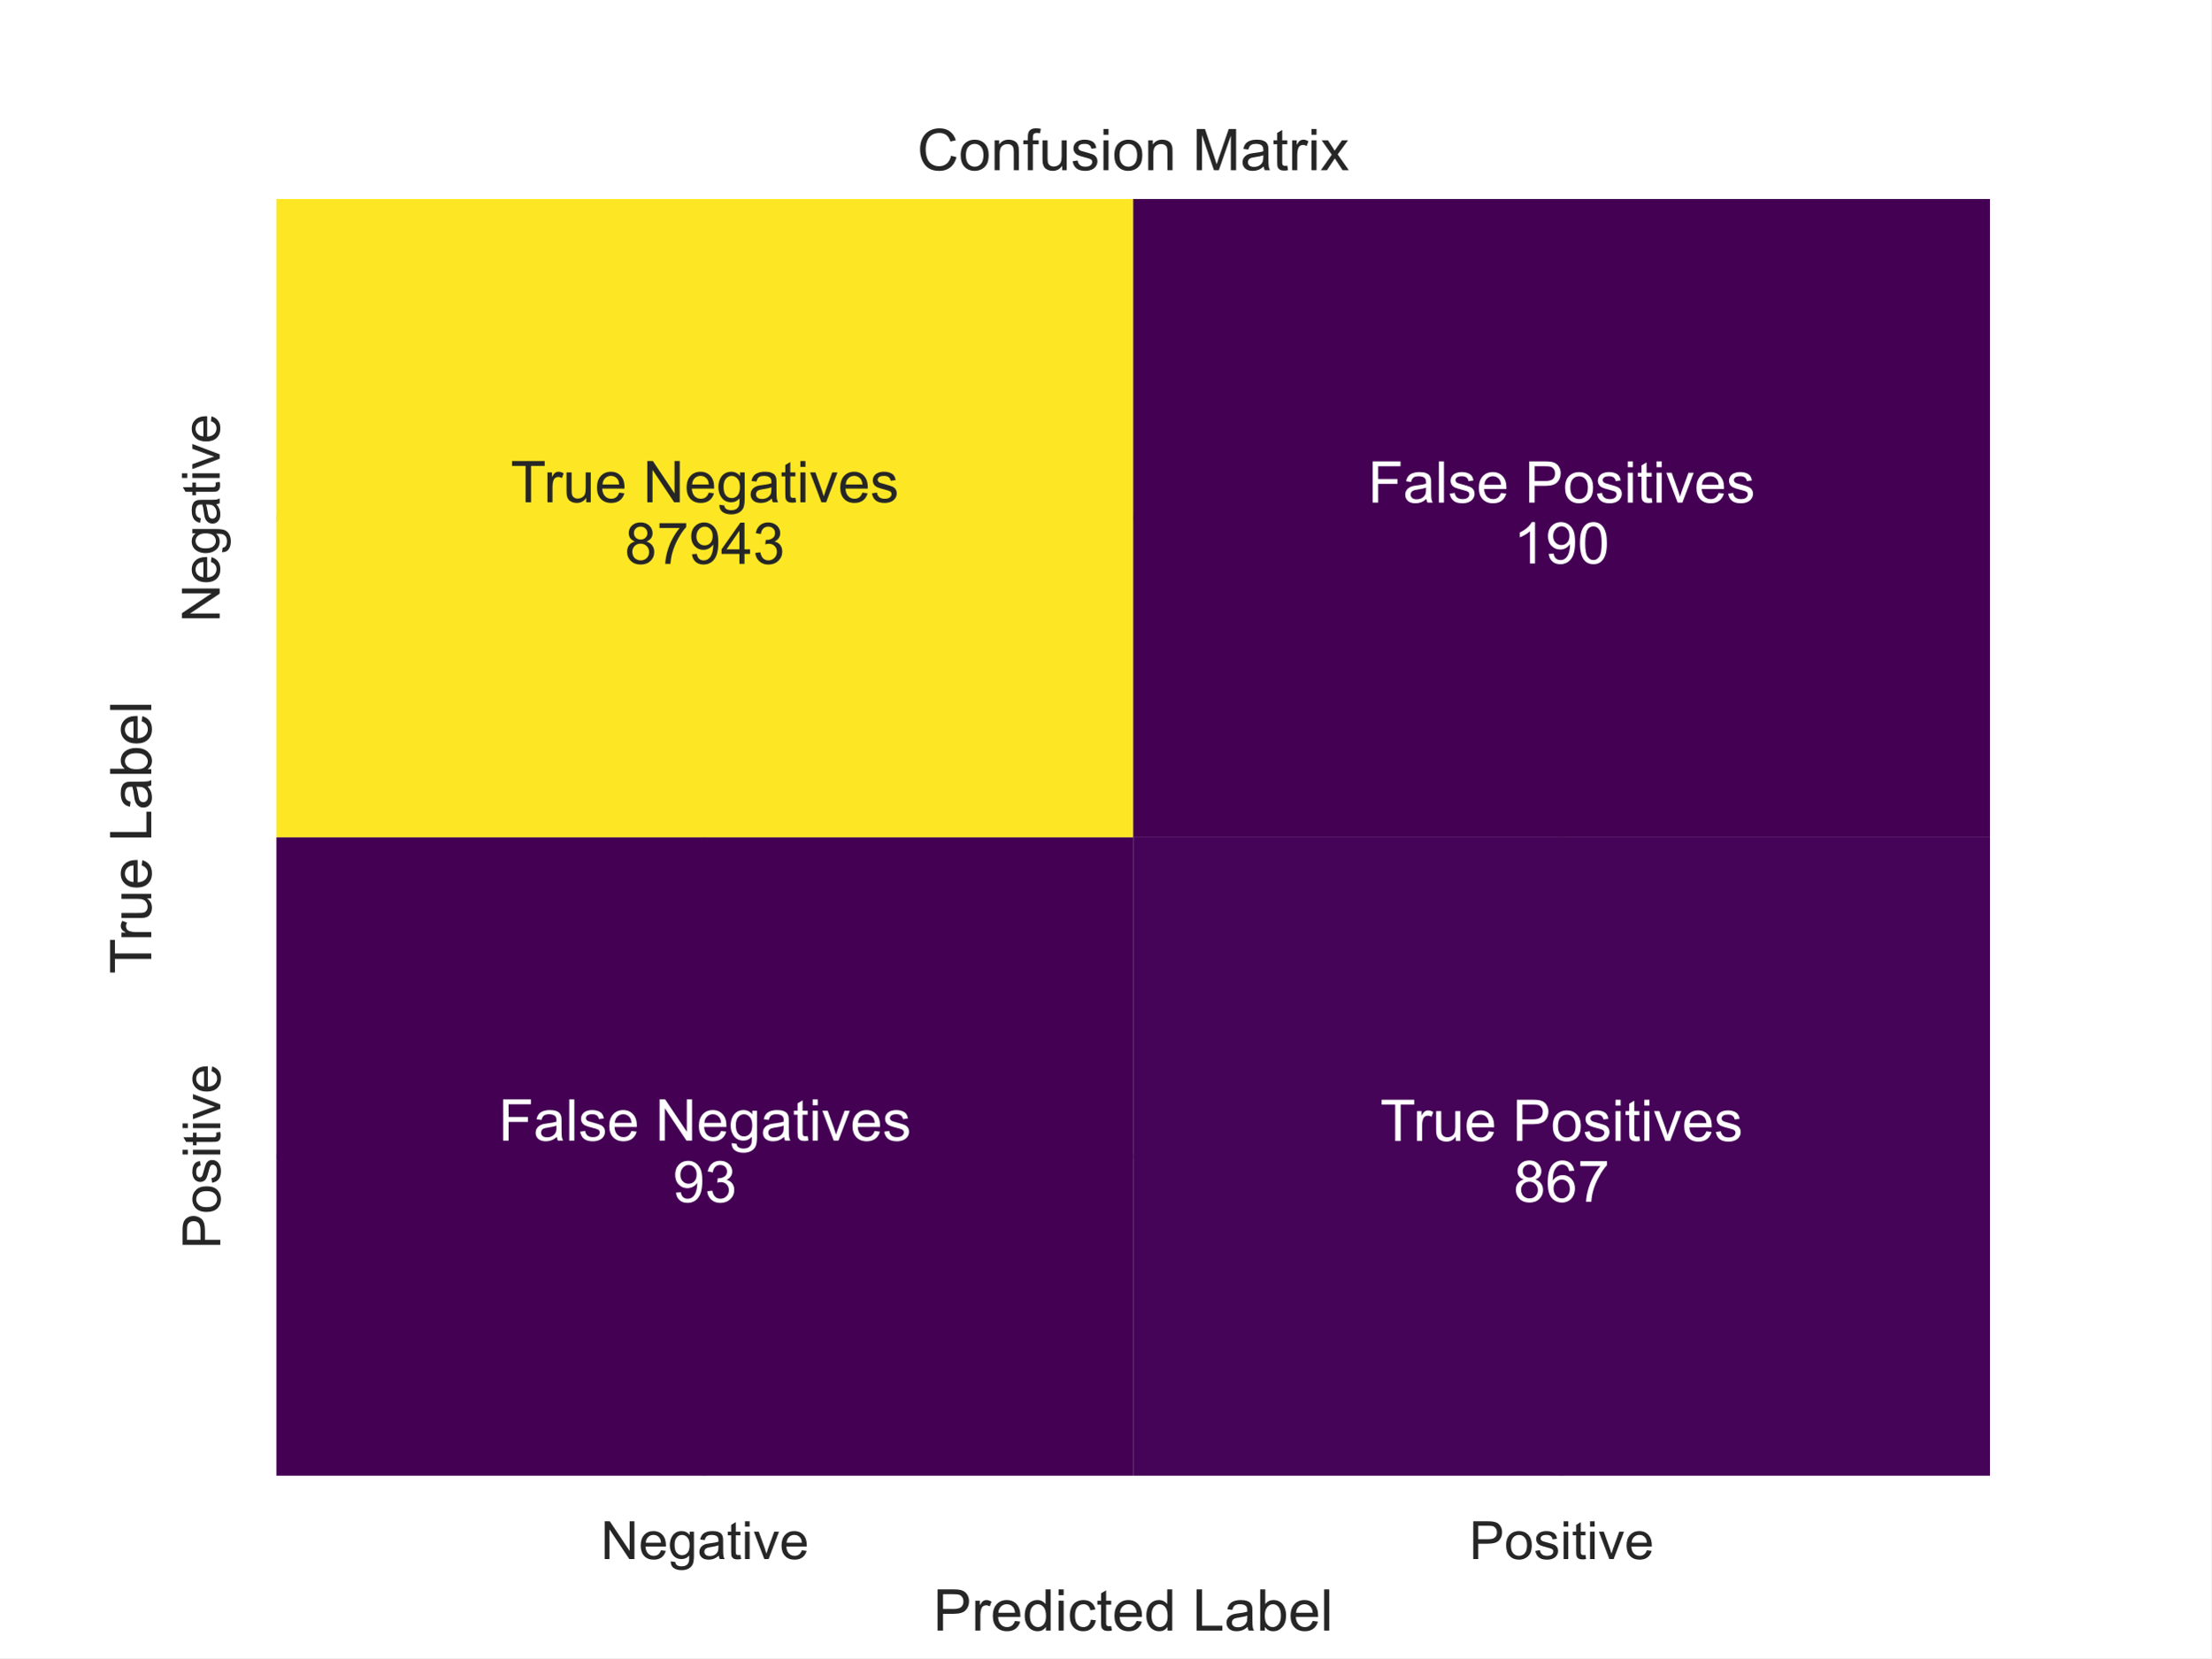
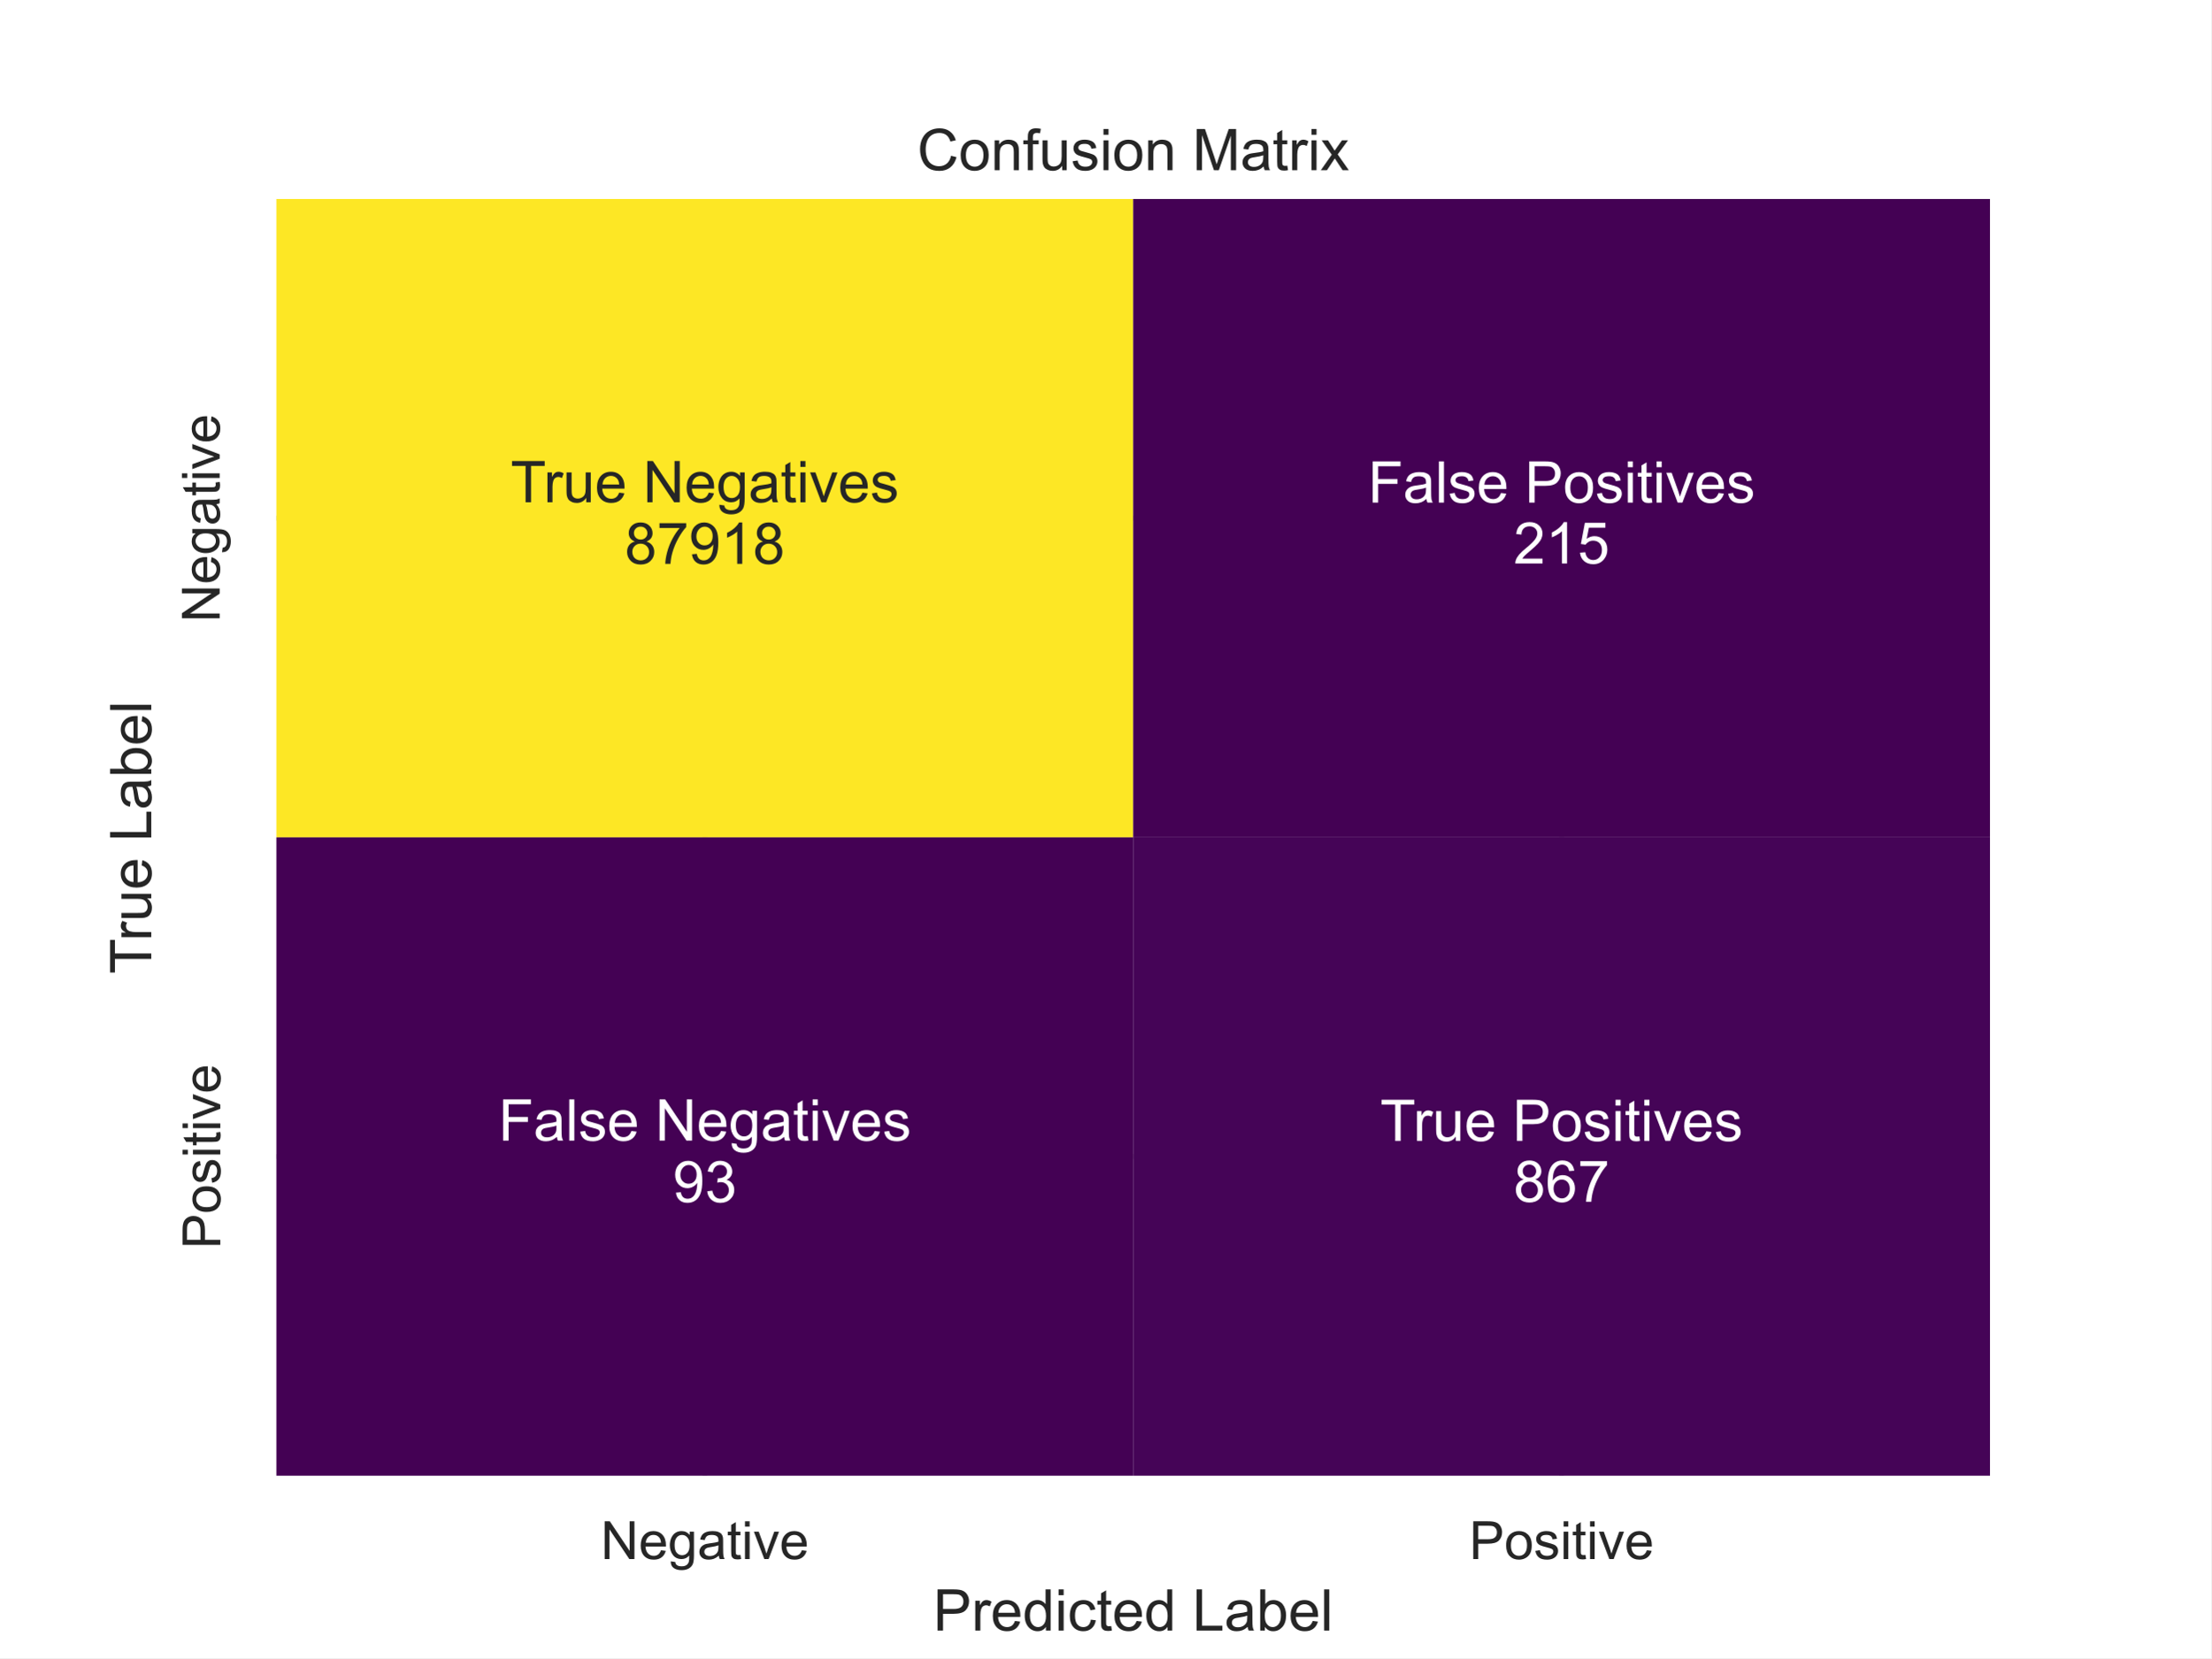
<svg xmlns="http://www.w3.org/2000/svg" xmlns:xlink="http://www.w3.org/1999/xlink" width="460.8pt" height="345.6pt" viewBox="0 0 460.8 345.6" version="1.1">
  <defs>
    <style type="text/css">*{stroke-linejoin: round; stroke-linecap: butt}</style>
  </defs>
  <g id="figure_1">
    <g id="patch_1">
      <path d="M 0 345.6  L 460.8 345.6  L 460.8 0  L 0 0  z " style="fill: #ffffff" />
    </g>
    <g id="axes_1">
      <g id="patch_2">
        <path d="M 57.6 307.584  L 414.72 307.584  L 414.72 41.472  L 57.6 41.472  z " style="fill: #ffffff" />
      </g>
      <g id="matplotlib.axis_1">
        <g id="xtick_1">
          <g id="line2d_1">
-             <path d="M 146.88 307.584  L 146.88 41.472  " clip-path="url(#p9c36a81663)" style="fill: none; stroke: #cccccc; stroke-linecap: round" />
+             <path d="M 146.88 307.584  L 146.88 41.472  " clip-path="url(#p0168063272)" style="fill: none; stroke: #cccccc; stroke-linecap: round" />
          </g>
          <g id="text_1">
            <g style="fill: #262626" transform="translate(125.1739 324.9576) scale(0.11 -0.11)">
              <defs>
                <path id="ArialMT-4e" d="M 488 0  L 488 4581  L 1109 4581  L 3516 984  L 3516 4581  L 4097 4581  L 4097 0  L 3475 0  L 1069 3600  L 1069 0  L 488 0  z " transform="scale(0.015625)" />
                <path id="ArialMT-65" d="M 2694 1069  L 3275 997  Q 3138 488 2766 206  Q 2394 -75 1816 -75  Q 1088 -75 661 373  Q 234 822 234 1631  Q 234 2469 665 2931  Q 1097 3394 1784 3394  Q 2450 3394 2872 2941  Q 3294 2488 3294 1666  Q 3294 1616 3291 1516  L 816 1516  Q 847 969 1125 678  Q 1403 388 1819 388  Q 2128 388 2347 550  Q 2566 713 2694 1069  z M 847 1978  L 2700 1978  Q 2663 2397 2488 2606  Q 2219 2931 1791 2931  Q 1403 2931 1139 2672  Q 875 2413 847 1978  z " transform="scale(0.015625)" />
                <path id="ArialMT-67" d="M 319 -275  L 866 -356  Q 900 -609 1056 -725  Q 1266 -881 1628 -881  Q 2019 -881 2231 -725  Q 2444 -569 2519 -288  Q 2563 -116 2559 434  Q 2191 0 1641 0  Q 956 0 581 494  Q 206 988 206 1678  Q 206 2153 378 2554  Q 550 2956 876 3175  Q 1203 3394 1644 3394  Q 2231 3394 2613 2919  L 2613 3319  L 3131 3319  L 3131 450  Q 3131 -325 2973 -648  Q 2816 -972 2473 -1159  Q 2131 -1347 1631 -1347  Q 1038 -1347 672 -1080  Q 306 -813 319 -275  z M 784 1719  Q 784 1066 1043 766  Q 1303 466 1694 466  Q 2081 466 2343 764  Q 2606 1063 2606 1700  Q 2606 2309 2336 2618  Q 2066 2928 1684 2928  Q 1309 2928 1046 2623  Q 784 2319 784 1719  z " transform="scale(0.015625)" />
                <path id="ArialMT-61" d="M 2588 409  Q 2275 144 1986 34  Q 1697 -75 1366 -75  Q 819 -75 525 192  Q 231 459 231 875  Q 231 1119 342 1320  Q 453 1522 633 1644  Q 813 1766 1038 1828  Q 1203 1872 1538 1913  Q 2219 1994 2541 2106  Q 2544 2222 2544 2253  Q 2544 2597 2384 2738  Q 2169 2928 1744 2928  Q 1347 2928 1158 2789  Q 969 2650 878 2297  L 328 2372  Q 403 2725 575 2942  Q 747 3159 1072 3276  Q 1397 3394 1825 3394  Q 2250 3394 2515 3294  Q 2781 3194 2906 3042  Q 3031 2891 3081 2659  Q 3109 2516 3109 2141  L 3109 1391  Q 3109 606 3145 398  Q 3181 191 3288 0  L 2700 0  Q 2613 175 2588 409  z M 2541 1666  Q 2234 1541 1622 1453  Q 1275 1403 1131 1340  Q 988 1278 909 1158  Q 831 1038 831 891  Q 831 666 1001 516  Q 1172 366 1500 366  Q 1825 366 2078 508  Q 2331 650 2450 897  Q 2541 1088 2541 1459  L 2541 1666  z " transform="scale(0.015625)" />
                <path id="ArialMT-74" d="M 1650 503  L 1731 6  Q 1494 -44 1306 -44  Q 1000 -44 831 53  Q 663 150 594 308  Q 525 466 525 972  L 525 2881  L 113 2881  L 113 3319  L 525 3319  L 525 4141  L 1084 4478  L 1084 3319  L 1650 3319  L 1650 2881  L 1084 2881  L 1084 941  Q 1084 700 1114 631  Q 1144 563 1211 522  Q 1278 481 1403 481  Q 1497 481 1650 503  z " transform="scale(0.015625)" />
                <path id="ArialMT-69" d="M 425 3934  L 425 4581  L 988 4581  L 988 3934  L 425 3934  z M 425 0  L 425 3319  L 988 3319  L 988 0  L 425 0  z " transform="scale(0.015625)" />
                <path id="ArialMT-76" d="M 1344 0  L 81 3319  L 675 3319  L 1388 1331  Q 1503 1009 1600 663  Q 1675 925 1809 1294  L 2547 3319  L 3125 3319  L 1869 0  L 1344 0  z " transform="scale(0.015625)" />
              </defs>
              <use xlink:href="#ArialMT-4e" />
              <use xlink:href="#ArialMT-65" transform="translate(72.2168 0)" />
              <use xlink:href="#ArialMT-67" transform="translate(127.832 0)" />
              <use xlink:href="#ArialMT-61" transform="translate(183.4473 0)" />
              <use xlink:href="#ArialMT-74" transform="translate(239.0625 0)" />
              <use xlink:href="#ArialMT-69" transform="translate(266.8457 0)" />
              <use xlink:href="#ArialMT-76" transform="translate(289.0625 0)" />
              <use xlink:href="#ArialMT-65" transform="translate(339.0625 0)" />
            </g>
          </g>
        </g>
        <g id="xtick_2">
          <g id="line2d_2">
-             <path d="M 325.44 307.584  L 325.44 41.472  " clip-path="url(#p9c36a81663)" style="fill: none; stroke: #cccccc; stroke-linecap: round" />
+             <path d="M 325.44 307.584  L 325.44 41.472  " clip-path="url(#p0168063272)" style="fill: none; stroke: #cccccc; stroke-linecap: round" />
          </g>
          <g id="text_2">
            <g style="fill: #262626" transform="translate(306.1823 324.9576) scale(0.11 -0.11)">
              <defs>
                <path id="ArialMT-50" d="M 494 0  L 494 4581  L 2222 4581  Q 2678 4581 2919 4538  Q 3256 4481 3484 4323  Q 3713 4166 3852 3881  Q 3991 3597 3991 3256  Q 3991 2672 3619 2267  Q 3247 1863 2275 1863  L 1100 1863  L 1100 0  L 494 0  z M 1100 2403  L 2284 2403  Q 2872 2403 3119 2622  Q 3366 2841 3366 3238  Q 3366 3525 3220 3729  Q 3075 3934 2838 4000  Q 2684 4041 2272 4041  L 1100 4041  L 1100 2403  z " transform="scale(0.015625)" />
                <path id="ArialMT-6f" d="M 213 1659  Q 213 2581 725 3025  Q 1153 3394 1769 3394  Q 2453 3394 2887 2945  Q 3322 2497 3322 1706  Q 3322 1066 3130 698  Q 2938 331 2570 128  Q 2203 -75 1769 -75  Q 1072 -75 642 372  Q 213 819 213 1659  z M 791 1659  Q 791 1022 1069 705  Q 1347 388 1769 388  Q 2188 388 2466 706  Q 2744 1025 2744 1678  Q 2744 2294 2464 2611  Q 2184 2928 1769 2928  Q 1347 2928 1069 2612  Q 791 2297 791 1659  z " transform="scale(0.015625)" />
                <path id="ArialMT-73" d="M 197 991  L 753 1078  Q 800 744 1014 566  Q 1228 388 1613 388  Q 2000 388 2187 545  Q 2375 703 2375 916  Q 2375 1106 2209 1216  Q 2094 1291 1634 1406  Q 1016 1563 777 1677  Q 538 1791 414 1992  Q 291 2194 291 2438  Q 291 2659 392 2848  Q 494 3038 669 3163  Q 800 3259 1026 3326  Q 1253 3394 1513 3394  Q 1903 3394 2198 3281  Q 2494 3169 2634 2976  Q 2775 2784 2828 2463  L 2278 2388  Q 2241 2644 2061 2787  Q 1881 2931 1553 2931  Q 1166 2931 1000 2803  Q 834 2675 834 2503  Q 834 2394 903 2306  Q 972 2216 1119 2156  Q 1203 2125 1616 2013  Q 2213 1853 2448 1751  Q 2684 1650 2818 1456  Q 2953 1263 2953 975  Q 2953 694 2789 445  Q 2625 197 2315 61  Q 2006 -75 1616 -75  Q 969 -75 630 194  Q 291 463 197 991  z " transform="scale(0.015625)" />
              </defs>
              <use xlink:href="#ArialMT-50" />
              <use xlink:href="#ArialMT-6f" transform="translate(66.69922 0)" />
              <use xlink:href="#ArialMT-73" transform="translate(122.3145 0)" />
              <use xlink:href="#ArialMT-69" transform="translate(172.3145 0)" />
              <use xlink:href="#ArialMT-74" transform="translate(194.5312 0)" />
              <use xlink:href="#ArialMT-69" transform="translate(222.3145 0)" />
              <use xlink:href="#ArialMT-76" transform="translate(244.5312 0)" />
              <use xlink:href="#ArialMT-65" transform="translate(294.5312 0)" />
            </g>
          </g>
        </g>
        <g id="text_3">
          <g style="fill: #262626" transform="translate(194.4675 339.8621) scale(0.12 -0.12)">
            <defs>
              <path id="ArialMT-72" d="M 416 0  L 416 3319  L 922 3319  L 922 2816  Q 1116 3169 1280 3281  Q 1444 3394 1641 3394  Q 1925 3394 2219 3213  L 2025 2691  Q 1819 2813 1613 2813  Q 1428 2813 1281 2702  Q 1134 2591 1072 2394  Q 978 2094 978 1738  L 978 0  L 416 0  z " transform="scale(0.015625)" />
              <path id="ArialMT-64" d="M 2575 0  L 2575 419  Q 2259 -75 1647 -75  Q 1250 -75 917 144  Q 584 363 401 755  Q 219 1147 219 1656  Q 219 2153 384 2558  Q 550 2963 881 3178  Q 1213 3394 1622 3394  Q 1922 3394 2156 3267  Q 2391 3141 2538 2938  L 2538 4581  L 3097 4581  L 3097 0  L 2575 0  z M 797 1656  Q 797 1019 1065 703  Q 1334 388 1700 388  Q 2069 388 2326 689  Q 2584 991 2584 1609  Q 2584 2291 2321 2609  Q 2059 2928 1675 2928  Q 1300 2928 1048 2622  Q 797 2316 797 1656  z " transform="scale(0.015625)" />
              <path id="ArialMT-63" d="M 2588 1216  L 3141 1144  Q 3050 572 2676 248  Q 2303 -75 1759 -75  Q 1078 -75 664 370  Q 250 816 250 1647  Q 250 2184 428 2587  Q 606 2991 970 3192  Q 1334 3394 1763 3394  Q 2303 3394 2647 3120  Q 2991 2847 3088 2344  L 2541 2259  Q 2463 2594 2264 2762  Q 2066 2931 1784 2931  Q 1359 2931 1093 2626  Q 828 2322 828 1663  Q 828 994 1084 691  Q 1341 388 1753 388  Q 2084 388 2306 591  Q 2528 794 2588 1216  z " transform="scale(0.015625)" />
              <path id="ArialMT-20" transform="scale(0.015625)" />
              <path id="ArialMT-4c" d="M 469 0  L 469 4581  L 1075 4581  L 1075 541  L 3331 541  L 3331 0  L 469 0  z " transform="scale(0.015625)" />
              <path id="ArialMT-62" d="M 941 0  L 419 0  L 419 4581  L 981 4581  L 981 2947  Q 1338 3394 1891 3394  Q 2197 3394 2470 3270  Q 2744 3147 2920 2923  Q 3097 2700 3197 2384  Q 3297 2069 3297 1709  Q 3297 856 2875 390  Q 2453 -75 1863 -75  Q 1275 -75 941 416  L 941 0  z M 934 1684  Q 934 1088 1097 822  Q 1363 388 1816 388  Q 2184 388 2453 708  Q 2722 1028 2722 1663  Q 2722 2313 2464 2622  Q 2206 2931 1841 2931  Q 1472 2931 1203 2611  Q 934 2291 934 1684  z " transform="scale(0.015625)" />
              <path id="ArialMT-6c" d="M 409 0  L 409 4581  L 972 4581  L 972 0  L 409 0  z " transform="scale(0.015625)" />
            </defs>
            <use xlink:href="#ArialMT-50" />
            <use xlink:href="#ArialMT-72" transform="translate(66.69922 0)" />
            <use xlink:href="#ArialMT-65" transform="translate(100 0)" />
            <use xlink:href="#ArialMT-64" transform="translate(155.6152 0)" />
            <use xlink:href="#ArialMT-69" transform="translate(211.2305 0)" />
            <use xlink:href="#ArialMT-63" transform="translate(233.4473 0)" />
            <use xlink:href="#ArialMT-74" transform="translate(283.4473 0)" />
            <use xlink:href="#ArialMT-65" transform="translate(311.2305 0)" />
            <use xlink:href="#ArialMT-64" transform="translate(366.8457 0)" />
            <use xlink:href="#ArialMT-20" transform="translate(422.4609 0)" />
            <use xlink:href="#ArialMT-4c" transform="translate(450.2441 0)" />
            <use xlink:href="#ArialMT-61" transform="translate(505.8594 0)" />
            <use xlink:href="#ArialMT-62" transform="translate(561.4746 0)" />
            <use xlink:href="#ArialMT-65" transform="translate(617.0898 0)" />
            <use xlink:href="#ArialMT-6c" transform="translate(672.7051 0)" />
          </g>
        </g>
      </g>
      <g id="matplotlib.axis_2">
        <g id="ytick_1">
          <g id="line2d_3">
-             <path d="M 57.6 108  L 414.72 108  " clip-path="url(#p9c36a81663)" style="fill: none; stroke: #cccccc; stroke-linecap: round" />
+             <path d="M 57.6 108  L 414.72 108  " clip-path="url(#p0168063272)" style="fill: none; stroke: #cccccc; stroke-linecap: round" />
          </g>
          <g id="text_4">
            <g style="fill: #262626" transform="translate(45.78484 129.7061) rotate(-90) scale(0.11 -0.11)">
              <use xlink:href="#ArialMT-4e" />
              <use xlink:href="#ArialMT-65" transform="translate(72.2168 0)" />
              <use xlink:href="#ArialMT-67" transform="translate(127.832 0)" />
              <use xlink:href="#ArialMT-61" transform="translate(183.4473 0)" />
              <use xlink:href="#ArialMT-74" transform="translate(239.0625 0)" />
              <use xlink:href="#ArialMT-69" transform="translate(266.8457 0)" />
              <use xlink:href="#ArialMT-76" transform="translate(289.0625 0)" />
              <use xlink:href="#ArialMT-65" transform="translate(339.0625 0)" />
            </g>
          </g>
        </g>
        <g id="ytick_2">
          <g id="line2d_4">
-             <path d="M 57.6 241.056  L 414.72 241.056  " clip-path="url(#p9c36a81663)" style="fill: none; stroke: #cccccc; stroke-linecap: round" />
+             <path d="M 57.6 241.056  L 414.72 241.056  " clip-path="url(#p0168063272)" style="fill: none; stroke: #cccccc; stroke-linecap: round" />
          </g>
          <g id="text_5">
            <g style="fill: #262626" transform="translate(45.91375 260.3137) rotate(-90) scale(0.11 -0.11)">
              <use xlink:href="#ArialMT-50" />
              <use xlink:href="#ArialMT-6f" transform="translate(66.69922 0)" />
              <use xlink:href="#ArialMT-73" transform="translate(122.3145 0)" />
              <use xlink:href="#ArialMT-69" transform="translate(172.3145 0)" />
              <use xlink:href="#ArialMT-74" transform="translate(194.5312 0)" />
              <use xlink:href="#ArialMT-69" transform="translate(222.3145 0)" />
              <use xlink:href="#ArialMT-76" transform="translate(244.5312 0)" />
              <use xlink:href="#ArialMT-65" transform="translate(294.5312 0)" />
            </g>
          </g>
        </g>
        <g id="text_6">
          <g style="fill: #262626" transform="translate(31.52625 202.9849) rotate(-90) scale(0.12 -0.12)">
            <defs>
              <path id="ArialMT-54" d="M 1659 0  L 1659 4041  L 150 4041  L 150 4581  L 3781 4581  L 3781 4041  L 2266 4041  L 2266 0  L 1659 0  z " transform="scale(0.015625)" />
              <path id="ArialMT-75" d="M 2597 0  L 2597 488  Q 2209 -75 1544 -75  Q 1250 -75 995 37  Q 741 150 617 320  Q 494 491 444 738  Q 409 903 409 1263  L 409 3319  L 972 3319  L 972 1478  Q 972 1038 1006 884  Q 1059 663 1231 536  Q 1403 409 1656 409  Q 1909 409 2131 539  Q 2353 669 2445 892  Q 2538 1116 2538 1541  L 2538 3319  L 3100 3319  L 3100 0  L 2597 0  z " transform="scale(0.015625)" />
            </defs>
            <use xlink:href="#ArialMT-54" />
            <use xlink:href="#ArialMT-72" transform="translate(57.33398 0)" />
            <use xlink:href="#ArialMT-75" transform="translate(90.63477 0)" />
            <use xlink:href="#ArialMT-65" transform="translate(146.25 0)" />
            <use xlink:href="#ArialMT-20" transform="translate(201.8652 0)" />
            <use xlink:href="#ArialMT-4c" transform="translate(229.6484 0)" />
            <use xlink:href="#ArialMT-61" transform="translate(285.2637 0)" />
            <use xlink:href="#ArialMT-62" transform="translate(340.8789 0)" />
            <use xlink:href="#ArialMT-65" transform="translate(396.4941 0)" />
            <use xlink:href="#ArialMT-6c" transform="translate(452.1094 0)" />
          </g>
        </g>
      </g>
      <g id="QuadMesh_1">
-         <path d="M 57.6 41.472  L 236.16 41.472  L 236.16 174.528  L 57.6 174.528  L 57.6 41.472  " clip-path="url(#p9c36a81663)" style="fill: #fde725" />
-         <path d="M 236.16 41.472  L 414.72 41.472  L 414.72 174.528  L 236.16 174.528  L 236.16 41.472  " clip-path="url(#p9c36a81663)" style="fill: #440154" />
-         <path d="M 57.6 174.528  L 236.16 174.528  L 236.16 307.584  L 57.6 307.584  L 57.6 174.528  " clip-path="url(#p9c36a81663)" style="fill: #440154" />
-         <path d="M 236.16 174.528  L 414.72 174.528  L 414.72 307.584  L 236.16 307.584  L 236.16 174.528  " clip-path="url(#p9c36a81663)" style="fill: #450457" />
+         <path d="M 57.6 41.472  L 236.16 41.472  L 236.16 174.528  L 57.6 174.528  L 57.6 41.472  " clip-path="url(#p0168063272)" style="fill: #fde725" />
+         <path d="M 236.16 41.472  L 414.72 41.472  L 414.72 174.528  L 236.16 174.528  L 236.16 41.472  " clip-path="url(#p0168063272)" style="fill: #440154" />
+         <path d="M 57.6 174.528  L 236.16 174.528  L 236.16 307.584  L 57.6 307.584  L 57.6 174.528  " clip-path="url(#p0168063272)" style="fill: #440154" />
+         <path d="M 236.16 174.528  L 414.72 174.528  L 414.72 307.584  L 236.16 307.584  L 236.16 174.528  " clip-path="url(#p0168063272)" style="fill: #450457" />
      </g>
      <g id="text_7">
        <g style="fill: #262626" transform="translate(106.4231 104.6857) scale(0.12 -0.12)">
          <use xlink:href="#ArialMT-54" />
          <use xlink:href="#ArialMT-72" transform="translate(57.33398 0)" />
          <use xlink:href="#ArialMT-75" transform="translate(90.63477 0)" />
          <use xlink:href="#ArialMT-65" transform="translate(146.25 0)" />
          <use xlink:href="#ArialMT-20" transform="translate(201.8652 0)" />
          <use xlink:href="#ArialMT-4e" transform="translate(229.6484 0)" />
          <use xlink:href="#ArialMT-65" transform="translate(301.8652 0)" />
          <use xlink:href="#ArialMT-67" transform="translate(357.4805 0)" />
          <use xlink:href="#ArialMT-61" transform="translate(413.0957 0)" />
          <use xlink:href="#ArialMT-74" transform="translate(468.7109 0)" />
          <use xlink:href="#ArialMT-69" transform="translate(496.4941 0)" />
          <use xlink:href="#ArialMT-76" transform="translate(518.7109 0)" />
          <use xlink:href="#ArialMT-65" transform="translate(568.7109 0)" />
          <use xlink:href="#ArialMT-73" transform="translate(624.3262 0)" />
        </g>
        <g style="fill: #262626" transform="translate(130.1972 117.5186) scale(0.12 -0.12)">
          <defs>
            <path id="ArialMT-38" d="M 1131 2484  Q 781 2613 612 2850  Q 444 3088 444 3419  Q 444 3919 803 4259  Q 1163 4600 1759 4600  Q 2359 4600 2725 4251  Q 3091 3903 3091 3403  Q 3091 3084 2923 2848  Q 2756 2613 2416 2484  Q 2838 2347 3058 2040  Q 3278 1734 3278 1309  Q 3278 722 2862 322  Q 2447 -78 1769 -78  Q 1091 -78 675 323  Q 259 725 259 1325  Q 259 1772 486 2073  Q 713 2375 1131 2484  z M 1019 3438  Q 1019 3113 1228 2906  Q 1438 2700 1772 2700  Q 2097 2700 2305 2904  Q 2513 3109 2513 3406  Q 2513 3716 2298 3927  Q 2084 4138 1766 4138  Q 1444 4138 1231 3931  Q 1019 3725 1019 3438  z M 838 1322  Q 838 1081 952 856  Q 1066 631 1291 507  Q 1516 384 1775 384  Q 2178 384 2440 643  Q 2703 903 2703 1303  Q 2703 1709 2433 1975  Q 2163 2241 1756 2241  Q 1359 2241 1098 1978  Q 838 1716 838 1322  z " transform="scale(0.015625)" />
            <path id="ArialMT-37" d="M 303 3981  L 303 4522  L 3269 4522  L 3269 4084  Q 2831 3619 2401 2847  Q 1972 2075 1738 1259  Q 1569 684 1522 0  L 944 0  Q 953 541 1156 1306  Q 1359 2072 1739 2783  Q 2119 3494 2547 3981  L 303 3981  z " transform="scale(0.015625)" />
            <path id="ArialMT-39" d="M 350 1059  L 891 1109  Q 959 728 1153 556  Q 1347 384 1650 384  Q 1909 384 2104 503  Q 2300 622 2425 820  Q 2550 1019 2634 1356  Q 2719 1694 2719 2044  Q 2719 2081 2716 2156  Q 2547 1888 2255 1720  Q 1963 1553 1622 1553  Q 1053 1553 659 1965  Q 266 2378 266 3053  Q 266 3750 677 4175  Q 1088 4600 1706 4600  Q 2153 4600 2523 4359  Q 2894 4119 3086 3673  Q 3278 3228 3278 2384  Q 3278 1506 3087 986  Q 2897 466 2520 194  Q 2144 -78 1638 -78  Q 1100 -78 759 220  Q 419 519 350 1059  z M 2653 3081  Q 2653 3566 2395 3850  Q 2138 4134 1775 4134  Q 1400 4134 1122 3828  Q 844 3522 844 3034  Q 844 2597 1108 2323  Q 1372 2050 1759 2050  Q 2150 2050 2401 2323  Q 2653 2597 2653 3081  z " transform="scale(0.015625)" />
-             <path id="ArialMT-34" d="M 2069 0  L 2069 1097  L 81 1097  L 81 1613  L 2172 4581  L 2631 4581  L 2631 1613  L 3250 1613  L 3250 1097  L 2631 1097  L 2631 0  L 2069 0  z M 2069 1613  L 2069 3678  L 634 1613  L 2069 1613  z " transform="scale(0.015625)" />
-             <path id="ArialMT-33" d="M 269 1209  L 831 1284  Q 928 806 1161 595  Q 1394 384 1728 384  Q 2125 384 2398 659  Q 2672 934 2672 1341  Q 2672 1728 2419 1979  Q 2166 2231 1775 2231  Q 1616 2231 1378 2169  L 1441 2663  Q 1497 2656 1531 2656  Q 1891 2656 2178 2843  Q 2466 3031 2466 3422  Q 2466 3731 2256 3934  Q 2047 4138 1716 4138  Q 1388 4138 1169 3931  Q 950 3725 888 3313  L 325 3413  Q 428 3978 793 4289  Q 1159 4600 1703 4600  Q 2078 4600 2393 4439  Q 2709 4278 2876 4000  Q 3044 3722 3044 3409  Q 3044 3113 2884 2869  Q 2725 2625 2413 2481  Q 2819 2388 3044 2092  Q 3269 1797 3269 1353  Q 3269 753 2831 336  Q 2394 -81 1725 -81  Q 1122 -81 723 278  Q 325 638 269 1209  z " transform="scale(0.015625)" />
+             <path id="ArialMT-31" d="M 2384 0  L 1822 0  L 1822 3584  Q 1619 3391 1289 3197  Q 959 3003 697 2906  L 697 3450  Q 1169 3672 1522 3987  Q 1875 4303 2022 4600  L 2384 4600  L 2384 0  z " transform="scale(0.015625)" />
          </defs>
          <use xlink:href="#ArialMT-38" />
          <use xlink:href="#ArialMT-37" transform="translate(55.61523 0)" />
          <use xlink:href="#ArialMT-39" transform="translate(111.2305 0)" />
-           <use xlink:href="#ArialMT-34" transform="translate(166.8457 0)" />
-           <use xlink:href="#ArialMT-33" transform="translate(222.4609 0)" />
+           <use xlink:href="#ArialMT-31" transform="translate(166.8457 0)" />
+           <use xlink:href="#ArialMT-38" transform="translate(222.4609 0)" />
        </g>
      </g>
      <g id="text_8">
        <g style="fill: #ffffff" transform="translate(285.0938 104.7561) scale(0.12 -0.12)">
          <defs>
            <path id="ArialMT-46" d="M 525 0  L 525 4581  L 3616 4581  L 3616 4041  L 1131 4041  L 1131 2622  L 3281 2622  L 3281 2081  L 1131 2081  L 1131 0  L 525 0  z " transform="scale(0.015625)" />
          </defs>
          <use xlink:href="#ArialMT-46" />
          <use xlink:href="#ArialMT-61" transform="translate(61.08398 0)" />
          <use xlink:href="#ArialMT-6c" transform="translate(116.6992 0)" />
          <use xlink:href="#ArialMT-73" transform="translate(138.916 0)" />
          <use xlink:href="#ArialMT-65" transform="translate(188.916 0)" />
          <use xlink:href="#ArialMT-20" transform="translate(244.5312 0)" />
          <use xlink:href="#ArialMT-50" transform="translate(272.3145 0)" />
          <use xlink:href="#ArialMT-6f" transform="translate(339.0137 0)" />
          <use xlink:href="#ArialMT-73" transform="translate(394.6289 0)" />
          <use xlink:href="#ArialMT-69" transform="translate(444.6289 0)" />
          <use xlink:href="#ArialMT-74" transform="translate(466.8457 0)" />
          <use xlink:href="#ArialMT-69" transform="translate(494.6289 0)" />
          <use xlink:href="#ArialMT-76" transform="translate(516.8457 0)" />
          <use xlink:href="#ArialMT-65" transform="translate(566.8457 0)" />
          <use xlink:href="#ArialMT-73" transform="translate(622.4609 0)" />
        </g>
        <g style="fill: #ffffff" transform="translate(315.4303 117.4483) scale(0.12 -0.12)">
          <defs>
-             <path id="ArialMT-31" d="M 2384 0  L 1822 0  L 1822 3584  Q 1619 3391 1289 3197  Q 959 3003 697 2906  L 697 3450  Q 1169 3672 1522 3987  Q 1875 4303 2022 4600  L 2384 4600  L 2384 0  z " transform="scale(0.015625)" />
-             <path id="ArialMT-30" d="M 266 2259  Q 266 3072 433 3567  Q 600 4063 929 4331  Q 1259 4600 1759 4600  Q 2128 4600 2406 4451  Q 2684 4303 2865 4023  Q 3047 3744 3150 3342  Q 3253 2941 3253 2259  Q 3253 1453 3087 958  Q 2922 463 2592 192  Q 2263 -78 1759 -78  Q 1097 -78 719 397  Q 266 969 266 2259  z M 844 2259  Q 844 1131 1108 757  Q 1372 384 1759 384  Q 2147 384 2411 759  Q 2675 1134 2675 2259  Q 2675 3391 2411 3762  Q 2147 4134 1753 4134  Q 1366 4134 1134 3806  Q 844 3388 844 2259  z " transform="scale(0.015625)" />
-           </defs>
-           <use xlink:href="#ArialMT-31" />
-           <use xlink:href="#ArialMT-39" transform="translate(55.61523 0)" />
-           <use xlink:href="#ArialMT-30" transform="translate(111.2305 0)" />
+             <path id="ArialMT-32" d="M 3222 541  L 3222 0  L 194 0  Q 188 203 259 391  Q 375 700 629 1000  Q 884 1300 1366 1694  Q 2113 2306 2375 2664  Q 2638 3022 2638 3341  Q 2638 3675 2398 3904  Q 2159 4134 1775 4134  Q 1369 4134 1125 3890  Q 881 3647 878 3216  L 300 3275  Q 359 3922 746 4261  Q 1134 4600 1788 4600  Q 2447 4600 2831 4234  Q 3216 3869 3216 3328  Q 3216 3053 3103 2787  Q 2991 2522 2730 2228  Q 2469 1934 1863 1422  Q 1356 997 1212 845  Q 1069 694 975 541  L 3222 541  z " transform="scale(0.015625)" />
+             <path id="ArialMT-35" d="M 266 1200  L 856 1250  Q 922 819 1161 601  Q 1400 384 1738 384  Q 2144 384 2425 690  Q 2706 997 2706 1503  Q 2706 1984 2436 2262  Q 2166 2541 1728 2541  Q 1456 2541 1237 2417  Q 1019 2294 894 2097  L 366 2166  L 809 4519  L 3088 4519  L 3088 3981  L 1259 3981  L 1013 2750  Q 1425 3038 1878 3038  Q 2478 3038 2890 2622  Q 3303 2206 3303 1553  Q 3303 931 2941 478  Q 2500 -78 1738 -78  Q 1113 -78 717 272  Q 322 622 266 1200  z " transform="scale(0.015625)" />
+           </defs>
+           <use xlink:href="#ArialMT-32" />
+           <use xlink:href="#ArialMT-31" transform="translate(55.61523 0)" />
+           <use xlink:href="#ArialMT-35" transform="translate(111.2305 0)" />
        </g>
      </g>
      <g id="text_9">
        <g style="fill: #ffffff" transform="translate(103.8628 237.7417) scale(0.12 -0.12)">
          <use xlink:href="#ArialMT-46" />
          <use xlink:href="#ArialMT-61" transform="translate(61.08398 0)" />
          <use xlink:href="#ArialMT-6c" transform="translate(116.6992 0)" />
          <use xlink:href="#ArialMT-73" transform="translate(138.916 0)" />
          <use xlink:href="#ArialMT-65" transform="translate(188.916 0)" />
          <use xlink:href="#ArialMT-20" transform="translate(244.5312 0)" />
          <use xlink:href="#ArialMT-4e" transform="translate(272.3145 0)" />
          <use xlink:href="#ArialMT-65" transform="translate(344.5312 0)" />
          <use xlink:href="#ArialMT-67" transform="translate(400.1465 0)" />
          <use xlink:href="#ArialMT-61" transform="translate(455.7617 0)" />
          <use xlink:href="#ArialMT-74" transform="translate(511.377 0)" />
          <use xlink:href="#ArialMT-69" transform="translate(539.1602 0)" />
          <use xlink:href="#ArialMT-76" transform="translate(561.377 0)" />
          <use xlink:href="#ArialMT-65" transform="translate(611.377 0)" />
          <use xlink:href="#ArialMT-73" transform="translate(666.9922 0)" />
        </g>
        <g style="fill: #ffffff" transform="translate(140.2069 250.5746) scale(0.12 -0.12)">
+           <defs>
+             <path id="ArialMT-33" d="M 269 1209  L 831 1284  Q 928 806 1161 595  Q 1394 384 1728 384  Q 2125 384 2398 659  Q 2672 934 2672 1341  Q 2672 1728 2419 1979  Q 2166 2231 1775 2231  Q 1616 2231 1378 2169  L 1441 2663  Q 1497 2656 1531 2656  Q 1891 2656 2178 2843  Q 2466 3031 2466 3422  Q 2466 3731 2256 3934  Q 2047 4138 1716 4138  Q 1388 4138 1169 3931  Q 950 3725 888 3313  L 325 3413  Q 428 3978 793 4289  Q 1159 4600 1703 4600  Q 2078 4600 2393 4439  Q 2709 4278 2876 4000  Q 3044 3722 3044 3409  Q 3044 3113 2884 2869  Q 2725 2625 2413 2481  Q 2819 2388 3044 2092  Q 3269 1797 3269 1353  Q 3269 753 2831 336  Q 2394 -81 1725 -81  Q 1122 -81 723 278  Q 325 638 269 1209  z " transform="scale(0.015625)" />
+           </defs>
          <use xlink:href="#ArialMT-39" />
          <use xlink:href="#ArialMT-33" transform="translate(55.61523 0)" />
        </g>
      </g>
      <g id="text_10">
        <g style="fill: #ffffff" transform="translate(287.6541 237.8121) scale(0.12 -0.12)">
          <use xlink:href="#ArialMT-54" />
          <use xlink:href="#ArialMT-72" transform="translate(57.33398 0)" />
          <use xlink:href="#ArialMT-75" transform="translate(90.63477 0)" />
          <use xlink:href="#ArialMT-65" transform="translate(146.25 0)" />
          <use xlink:href="#ArialMT-20" transform="translate(201.8652 0)" />
          <use xlink:href="#ArialMT-50" transform="translate(229.6484 0)" />
          <use xlink:href="#ArialMT-6f" transform="translate(296.3477 0)" />
          <use xlink:href="#ArialMT-73" transform="translate(351.9629 0)" />
          <use xlink:href="#ArialMT-69" transform="translate(401.9629 0)" />
          <use xlink:href="#ArialMT-74" transform="translate(424.1797 0)" />
          <use xlink:href="#ArialMT-69" transform="translate(451.9629 0)" />
          <use xlink:href="#ArialMT-76" transform="translate(474.1797 0)" />
          <use xlink:href="#ArialMT-65" transform="translate(524.1797 0)" />
          <use xlink:href="#ArialMT-73" transform="translate(579.7949 0)" />
        </g>
        <g style="fill: #ffffff" transform="translate(315.4303 250.5043) scale(0.12 -0.12)">
          <defs>
            <path id="ArialMT-36" d="M 3184 3459  L 2625 3416  Q 2550 3747 2413 3897  Q 2184 4138 1850 4138  Q 1581 4138 1378 3988  Q 1113 3794 959 3422  Q 806 3050 800 2363  Q 1003 2672 1297 2822  Q 1591 2972 1913 2972  Q 2475 2972 2870 2558  Q 3266 2144 3266 1488  Q 3266 1056 3080 686  Q 2894 316 2569 119  Q 2244 -78 1831 -78  Q 1128 -78 684 439  Q 241 956 241 2144  Q 241 3472 731 4075  Q 1159 4600 1884 4600  Q 2425 4600 2770 4297  Q 3116 3994 3184 3459  z M 888 1484  Q 888 1194 1011 928  Q 1134 663 1356 523  Q 1578 384 1822 384  Q 2178 384 2434 671  Q 2691 959 2691 1453  Q 2691 1928 2437 2201  Q 2184 2475 1800 2475  Q 1419 2475 1153 2201  Q 888 1928 888 1484  z " transform="scale(0.015625)" />
          </defs>
          <use xlink:href="#ArialMT-38" />
          <use xlink:href="#ArialMT-36" transform="translate(55.61523 0)" />
          <use xlink:href="#ArialMT-37" transform="translate(111.2305 0)" />
        </g>
      </g>
      <g id="text_11">
        <g style="fill: #262626" transform="translate(191.145 35.472) scale(0.12 -0.12)">
          <defs>
            <path id="ArialMT-43" d="M 3763 1606  L 4369 1453  Q 4178 706 3683 314  Q 3188 -78 2472 -78  Q 1731 -78 1267 223  Q 803 525 561 1097  Q 319 1669 319 2325  Q 319 3041 592 3573  Q 866 4106 1370 4382  Q 1875 4659 2481 4659  Q 3169 4659 3637 4309  Q 4106 3959 4291 3325  L 3694 3184  Q 3534 3684 3231 3912  Q 2928 4141 2469 4141  Q 1941 4141 1586 3887  Q 1231 3634 1087 3207  Q 944 2781 944 2328  Q 944 1744 1114 1308  Q 1284 872 1643 656  Q 2003 441 2422 441  Q 2931 441 3284 734  Q 3638 1028 3763 1606  z " transform="scale(0.015625)" />
            <path id="ArialMT-6e" d="M 422 0  L 422 3319  L 928 3319  L 928 2847  Q 1294 3394 1984 3394  Q 2284 3394 2536 3286  Q 2788 3178 2913 3003  Q 3038 2828 3088 2588  Q 3119 2431 3119 2041  L 3119 0  L 2556 0  L 2556 2019  Q 2556 2363 2490 2533  Q 2425 2703 2258 2804  Q 2091 2906 1866 2906  Q 1506 2906 1245 2678  Q 984 2450 984 1813  L 984 0  L 422 0  z " transform="scale(0.015625)" />
            <path id="ArialMT-66" d="M 556 0  L 556 2881  L 59 2881  L 59 3319  L 556 3319  L 556 3672  Q 556 4006 616 4169  Q 697 4388 901 4523  Q 1106 4659 1475 4659  Q 1713 4659 2000 4603  L 1916 4113  Q 1741 4144 1584 4144  Q 1328 4144 1222 4034  Q 1116 3925 1116 3625  L 1116 3319  L 1763 3319  L 1763 2881  L 1116 2881  L 1116 0  L 556 0  z " transform="scale(0.015625)" />
            <path id="ArialMT-4d" d="M 475 0  L 475 4581  L 1388 4581  L 2472 1338  Q 2622 884 2691 659  Q 2769 909 2934 1394  L 4031 4581  L 4847 4581  L 4847 0  L 4263 0  L 4263 3834  L 2931 0  L 2384 0  L 1059 3900  L 1059 0  L 475 0  z " transform="scale(0.015625)" />
            <path id="ArialMT-78" d="M 47 0  L 1259 1725  L 138 3319  L 841 3319  L 1350 2541  Q 1494 2319 1581 2169  Q 1719 2375 1834 2534  L 2394 3319  L 3066 3319  L 1919 1756  L 3153 0  L 2463 0  L 1781 1031  L 1600 1309  L 728 0  L 47 0  z " transform="scale(0.015625)" />
          </defs>
          <use xlink:href="#ArialMT-43" />
          <use xlink:href="#ArialMT-6f" transform="translate(72.2168 0)" />
          <use xlink:href="#ArialMT-6e" transform="translate(127.832 0)" />
          <use xlink:href="#ArialMT-66" transform="translate(183.4473 0)" />
          <use xlink:href="#ArialMT-75" transform="translate(211.2305 0)" />
          <use xlink:href="#ArialMT-73" transform="translate(266.8457 0)" />
          <use xlink:href="#ArialMT-69" transform="translate(316.8457 0)" />
          <use xlink:href="#ArialMT-6f" transform="translate(339.0625 0)" />
          <use xlink:href="#ArialMT-6e" transform="translate(394.6777 0)" />
          <use xlink:href="#ArialMT-20" transform="translate(450.293 0)" />
          <use xlink:href="#ArialMT-4d" transform="translate(478.0762 0)" />
          <use xlink:href="#ArialMT-61" transform="translate(561.377 0)" />
          <use xlink:href="#ArialMT-74" transform="translate(616.9922 0)" />
          <use xlink:href="#ArialMT-72" transform="translate(644.7754 0)" />
          <use xlink:href="#ArialMT-69" transform="translate(678.0762 0)" />
          <use xlink:href="#ArialMT-78" transform="translate(700.293 0)" />
        </g>
      </g>
    </g>
  </g>
  <defs>
-     <clipPath id="p9c36a81663">
+     <clipPath id="p0168063272">
      <rect x="57.6" y="41.472" width="357.12" height="266.112" />
    </clipPath>
  </defs>
</svg>
